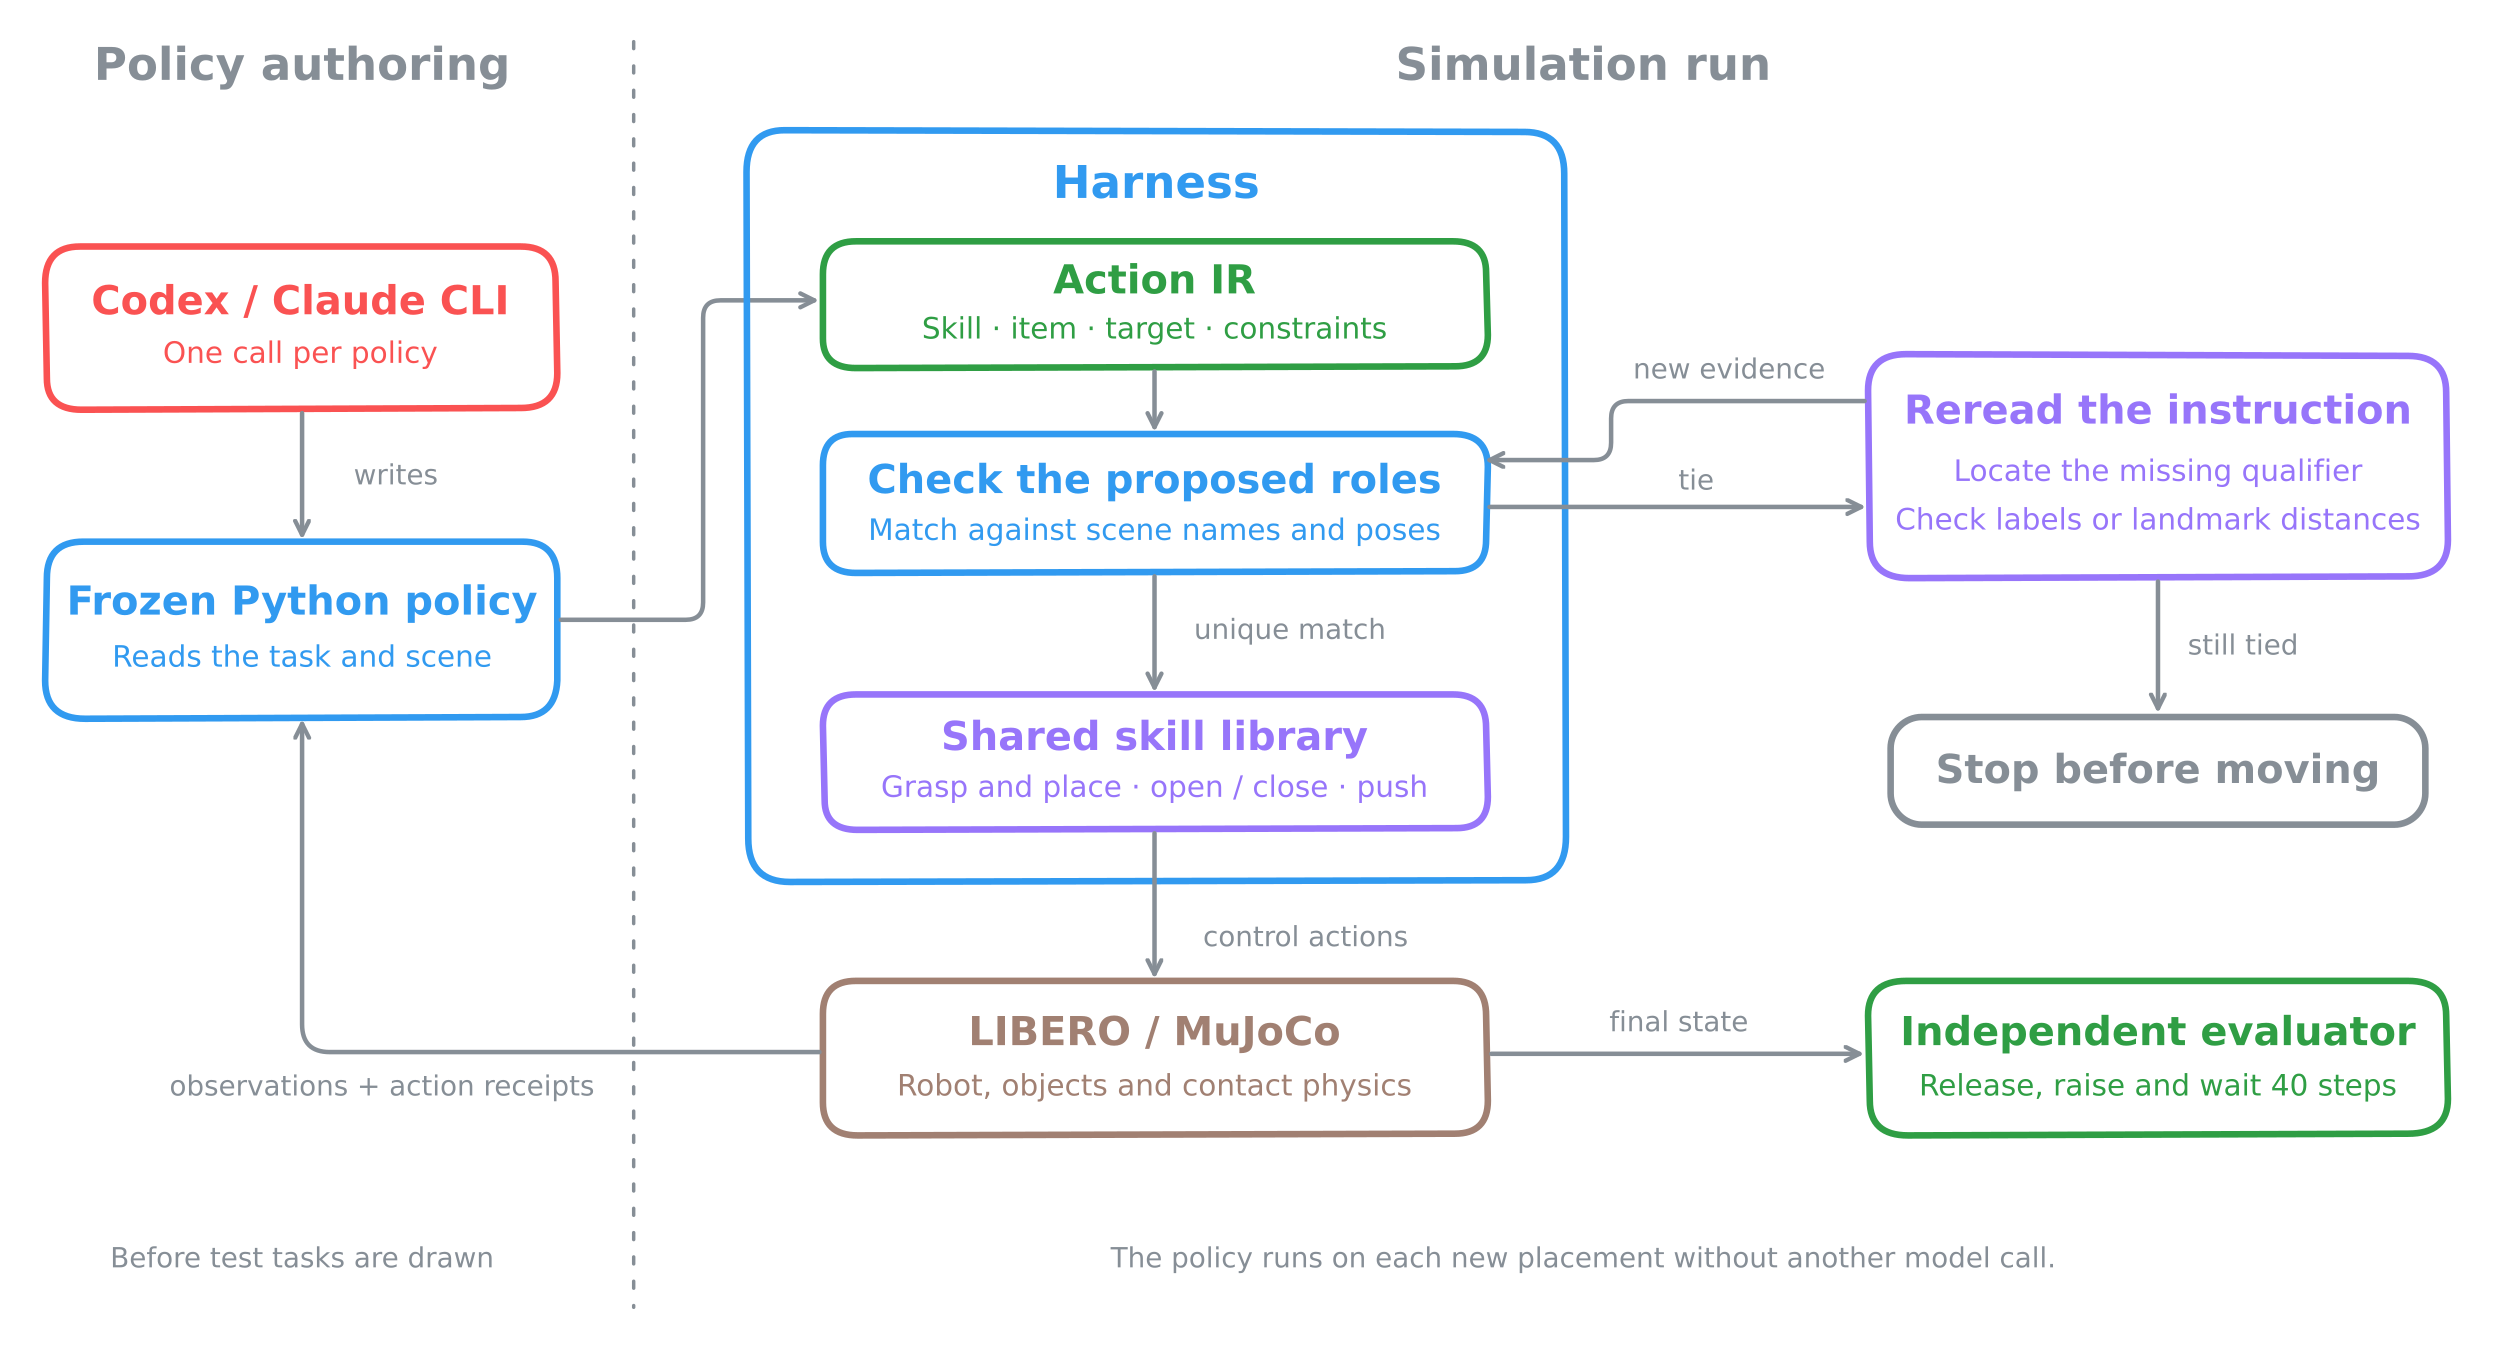
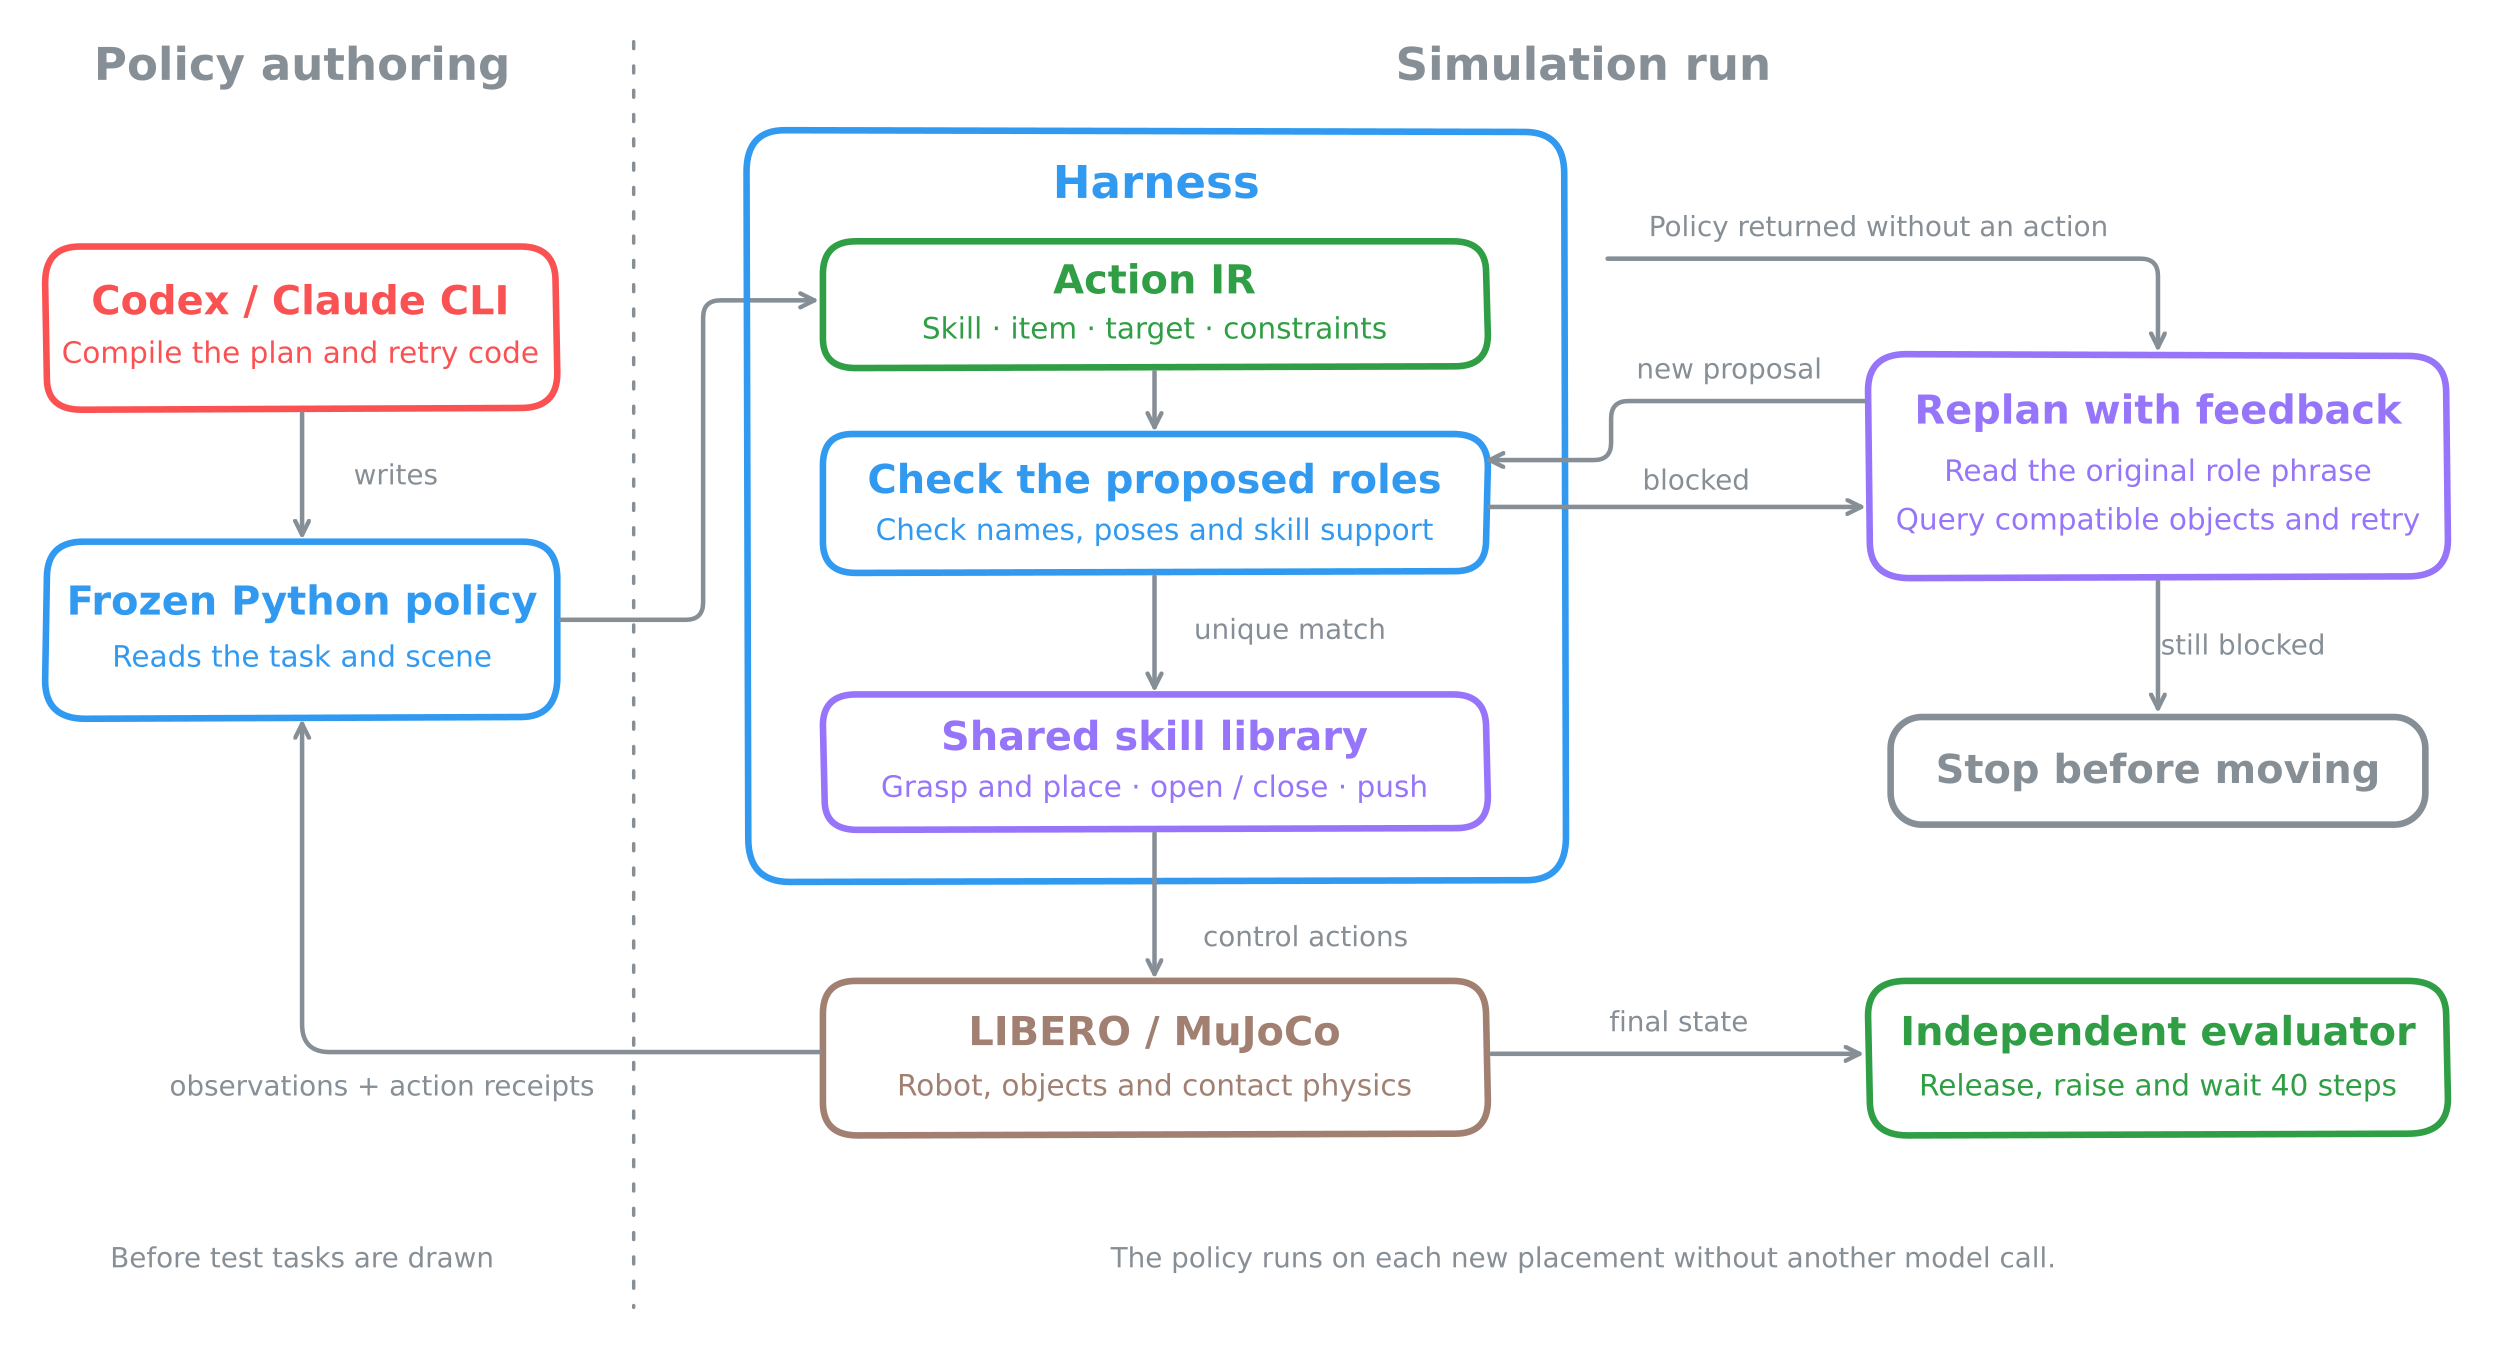
<svg xmlns="http://www.w3.org/2000/svg" width="1440" height="785" viewBox="0 0 1440 785" role="img" aria-labelledby="title desc" xml:lang="en">
  <defs>
    <marker id="arrow" markerWidth="11" markerHeight="11" refX="9" refY="5" orient="auto" markerUnits="userSpaceOnUse">
      <path d="M1 1 L9 5 L1 9" fill="none" stroke="#868e96" stroke-width="2.5" stroke-linecap="round" stroke-linejoin="round" />
    </marker>
    <style>
      text { font-family: "DejaVu Sans", Arial, sans-serif; text-anchor: middle; }
      .head { font-size: 26px; font-weight: 700; }
      .node { font-size: 23px; font-weight: 650; }
      .small { font-size: 17px; font-weight: 500; }
      .note { font-size: 16px; fill: #868e96; }
      .red { color: #fa5252; } .blue { color: #319af0; } .green { color: #2f9e44; }
      .purple { color: #9775fa; } .brown { color: #a18072; } .gray { color: #868e96; }
      .box { stroke: currentColor; stroke-width: 3.8; stroke-linecap: round; stroke-linejoin: round; fill: none; }
      .ink { fill: currentColor; }
      .arrow { fill: none; stroke: #868e96; stroke-width: 2.6; stroke-linecap: round; stroke-linejoin: round; marker-end: url(#arrow); }
    </style>
  </defs>
  <g class="gray ink head">
    <text x="174" y="46">Policy authoring</text>
    <text x="912" y="46">Simulation run</text>
  </g>
  <path d="M365 24 V753" fill="none" stroke="#868e96" stroke-width="2" stroke-dasharray="4 10" stroke-linecap="round" />
  <g class="red">
    <path class="box" d="M46 142 Q26 142 26 163 L27 218 Q27 236 47 236 L300 235 Q321 235 321 215 L320 162 Q320 142 300 142 Z" />
    <text class="ink node" x="173" y="181">Codex / Claude CLI</text>
-     <text class="ink small" x="173" y="209">One call per policy</text>
+     <text class="ink small" x="173" y="209">Compile the plan and retry code</text>
  </g>
  <path class="arrow" d="M174 238 V308" />
  <text class="note" x="228" y="279">writes</text>
  <g class="blue">
    <path class="box" d="M48 312 Q27 312 27 333 L26 392 Q26 414 49 414 L300 413 Q320 413 321 392 L321 333 Q321 312 301 312 Z" />
    <text class="ink node" x="174" y="354">Frozen Python policy</text>
    <text class="ink small" x="174" y="384">Reads the task and scene</text>
  </g>
  <path class="arrow" d="M323 357 H395 Q405 357 405 347 V183 Q405 173 415 173 H469" />
  <g class="blue">
    <path class="box" d="M452 75 Q430 75 430 99 L431 483 Q431 508 455 508 L879 507 Q902 507 902 482 L901 100 Q901 76 878 76 Z" />
    <text class="ink head" x="666" y="114">Harness</text>
  </g>
  <g class="green">
    <path class="box" d="M493 139 Q474 139 474 158 L474 195 Q474 212 493 212 L838 211 Q857 211 857 193 L856 157 Q856 139 837 139 Z" />
    <text class="ink node" x="665" y="169">Action IR</text>
    <text class="ink small" x="665" y="195">Skill · item · target · constraints</text>
  </g>
  <path class="arrow" d="M665 214 V246" />
  <g class="blue">
    <path class="box" d="M491 250 Q474 250 474 268 L474 312 Q474 330 493 330 L838 329 Q856 329 856 311 L857 269 Q857 250 837 250 Z" />
    <text class="ink node" x="665" y="284">Check the proposed roles</text>
-     <text class="ink small" x="665" y="311">Match against scene names and poses</text>
+     <text class="ink small" x="665" y="311">Check names, poses and skill support</text>
  </g>
  <path class="arrow" d="M858 292 H1072" />
-   <text class="note" x="977" y="282">tie</text>
+   <text class="note" x="977" y="282">blocked</text>
+   <path class="arrow" d="M926 149 H1233 Q1243 149 1243 159 V200" />
+   <text class="note" x="1082" y="136">Policy returned without an action</text>
  <g class="purple">
    <path class="box" d="M1098 204 Q1076 204 1076 225 L1077 312 Q1077 333 1100 333 L1387 332 Q1410 332 1410 311 L1409 226 Q1409 205 1387 205 Z" />
-     <text class="ink node" x="1243" y="244">Reread the instruction</text>
-     <text class="ink small" x="1243" y="277">Locate the missing qualifier</text>
-     <text class="ink small" x="1243" y="305">Check labels or landmark distances</text>
+     <text class="ink node" x="1243" y="244">Replan with feedback</text>
+     <text class="ink small" x="1243" y="277">Read the original role phrase</text>
+     <text class="ink small" x="1243" y="305">Query compatible objects and retry</text>
  </g>
  <path class="arrow" d="M1074 231 H938 Q928 231 928 241 V255 Q928 265 918 265 H858" />
-   <text class="note" x="996" y="218">new evidence</text>
+   <text class="note" x="996" y="218">new proposal</text>
  <path class="arrow" d="M1243 335 V408" />
-   <text class="note" x="1292" y="377">still tied</text>
+   <text class="note" x="1292" y="377">still blocked</text>
  <g class="gray">
    <rect class="box" x="1089" y="413" width="308" height="62" rx="18" />
    <text class="ink node" x="1243" y="451">Stop before moving</text>
  </g>
  <path class="arrow" d="M665 332 V396" />
  <text class="note" x="743" y="368">unique match</text>
  <g class="purple">
    <path class="box" d="M493 400 Q474 400 474 418 L475 461 Q475 478 494 478 L839 477 Q857 477 857 459 L856 419 Q856 400 837 400 Z" />
    <text class="ink node" x="665" y="432">Shared skill library</text>
    <text class="ink small" x="665" y="459">Grasp and place · open / close · push</text>
  </g>
  <path class="arrow" d="M665 480 V561" />
  <text class="note" x="752" y="545">control actions</text>
  <g class="brown">
    <path class="box" d="M493 565 Q474 565 474 584 L474 635 Q474 654 494 654 L838 653 Q857 653 857 634 L856 585 Q856 565 837 565 Z" />
    <text class="ink node" x="665" y="602">LIBERO / MuJoCo</text>
    <text class="ink small" x="665" y="631">Robot, objects and contact physics</text>
  </g>
  <path class="arrow" d="M472 606 H190 Q174 606 174 590 V417" />
  <text class="note" x="220" y="631">observations + action receipts</text>
  <path class="arrow" d="M859 607 H1071" />
  <text class="note" x="967" y="594">final state</text>
  <g class="green">
    <path class="box" d="M1098 565 Q1076 565 1076 585 L1077 634 Q1077 654 1099 654 L1387 653 Q1410 653 1410 633 L1409 585 Q1409 565 1387 565 Z" />
    <text class="ink node" x="1243" y="602">Independent evaluator</text>
    <text class="ink small" x="1243" y="631">Release, raise and wait 40 steps</text>
  </g>
  <text class="note" x="174" y="730">Before test tasks are drawn</text>
  <text class="note" x="912" y="730">The policy runs on each new placement without another model call.</text>
</svg>
